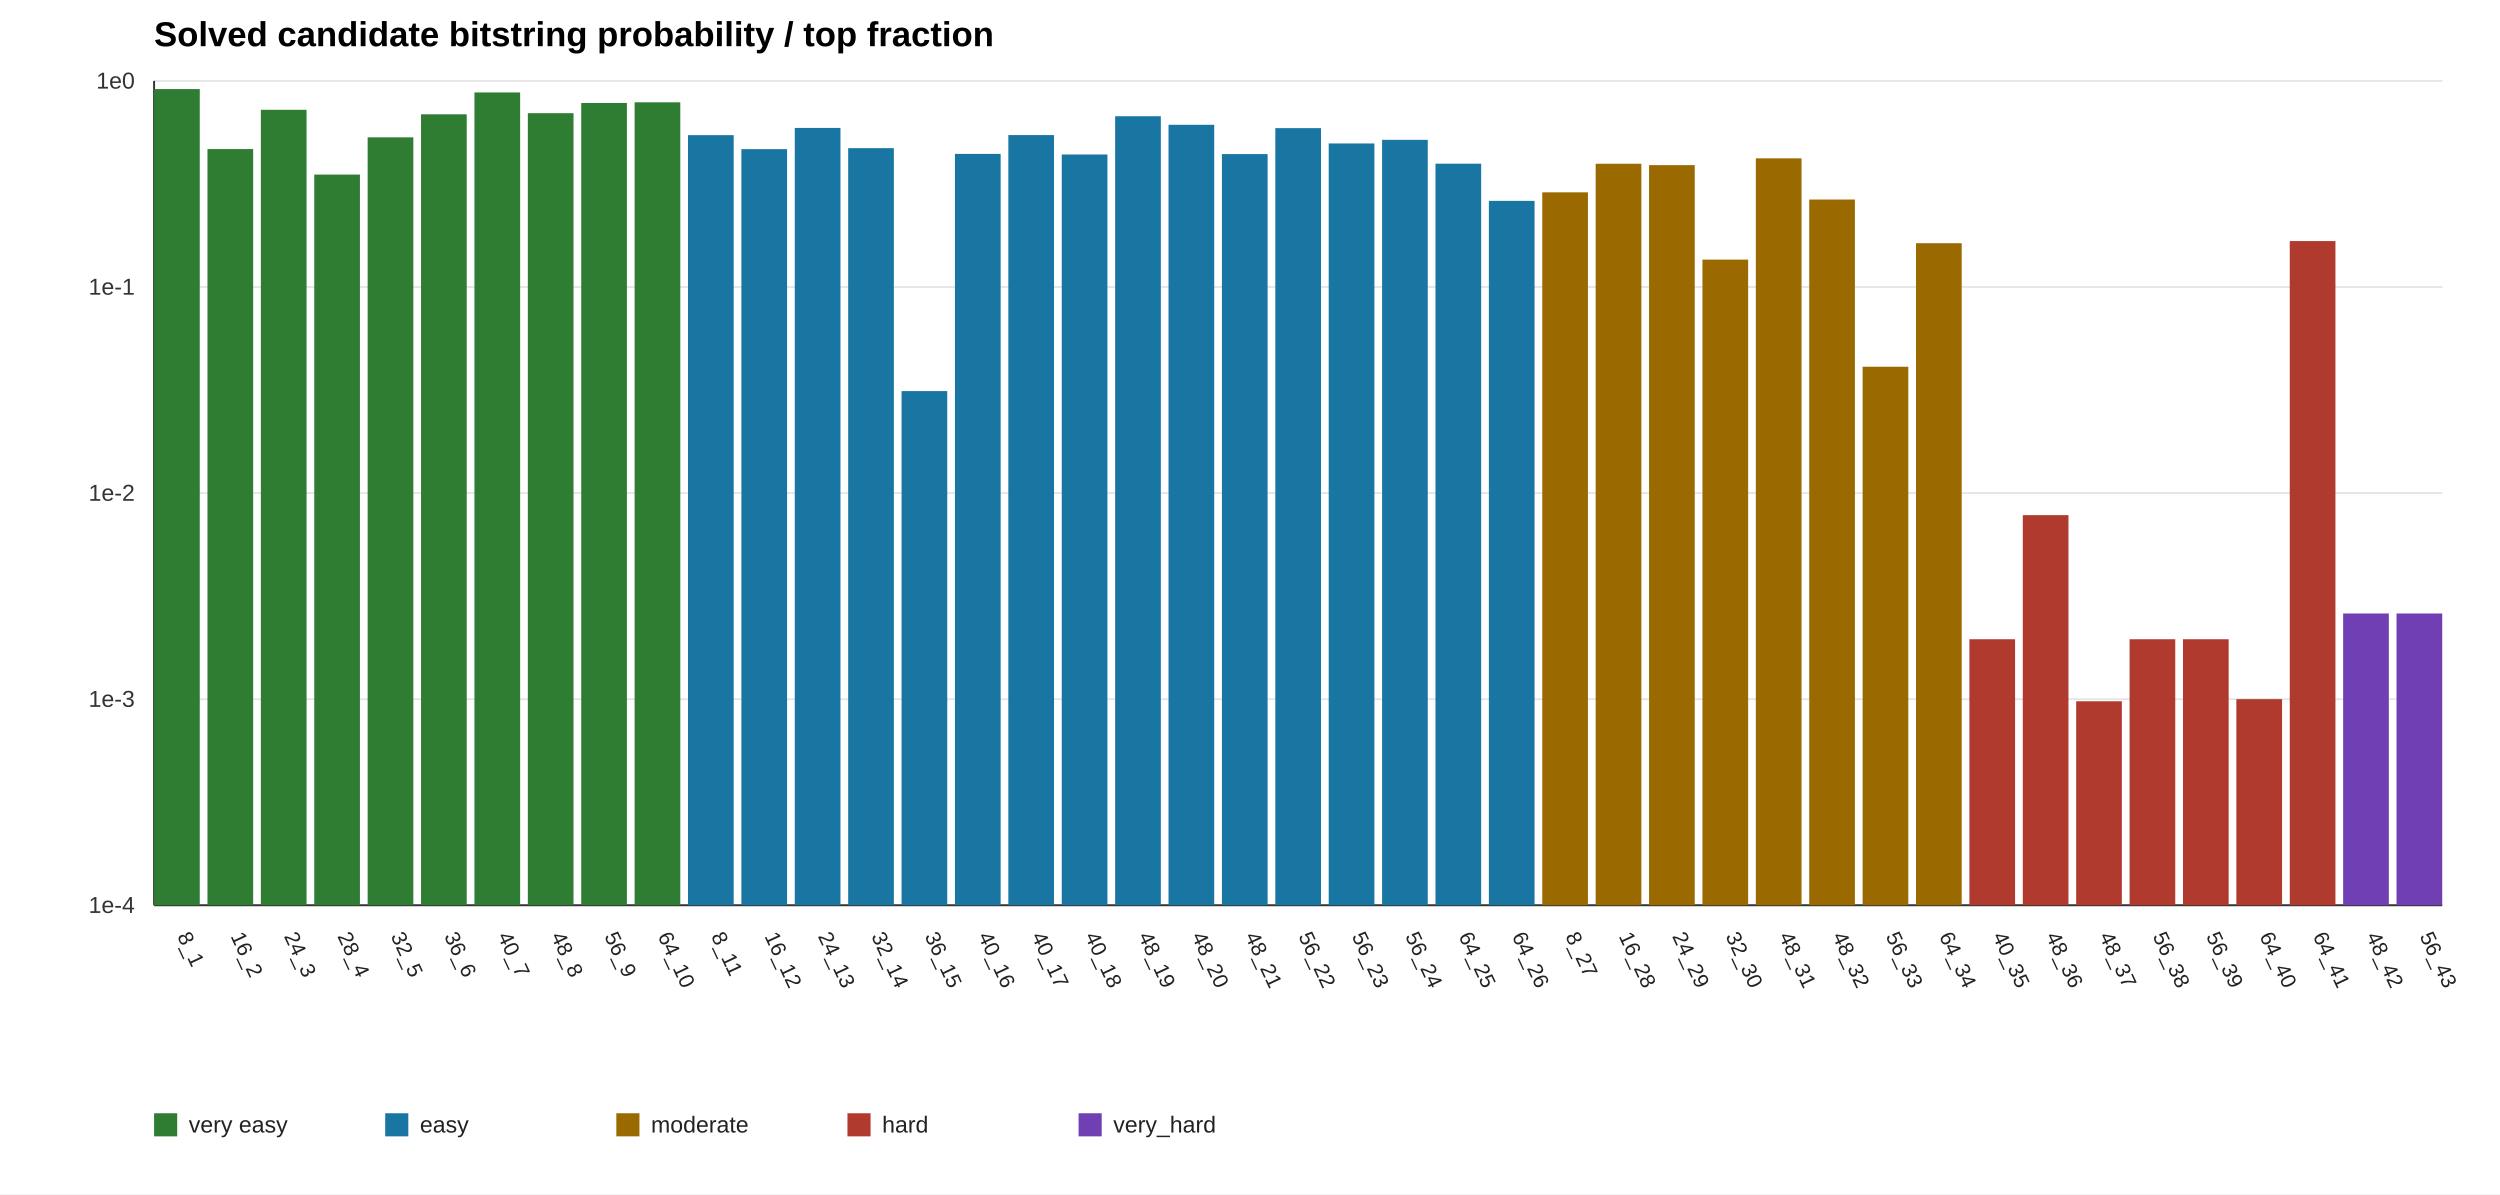
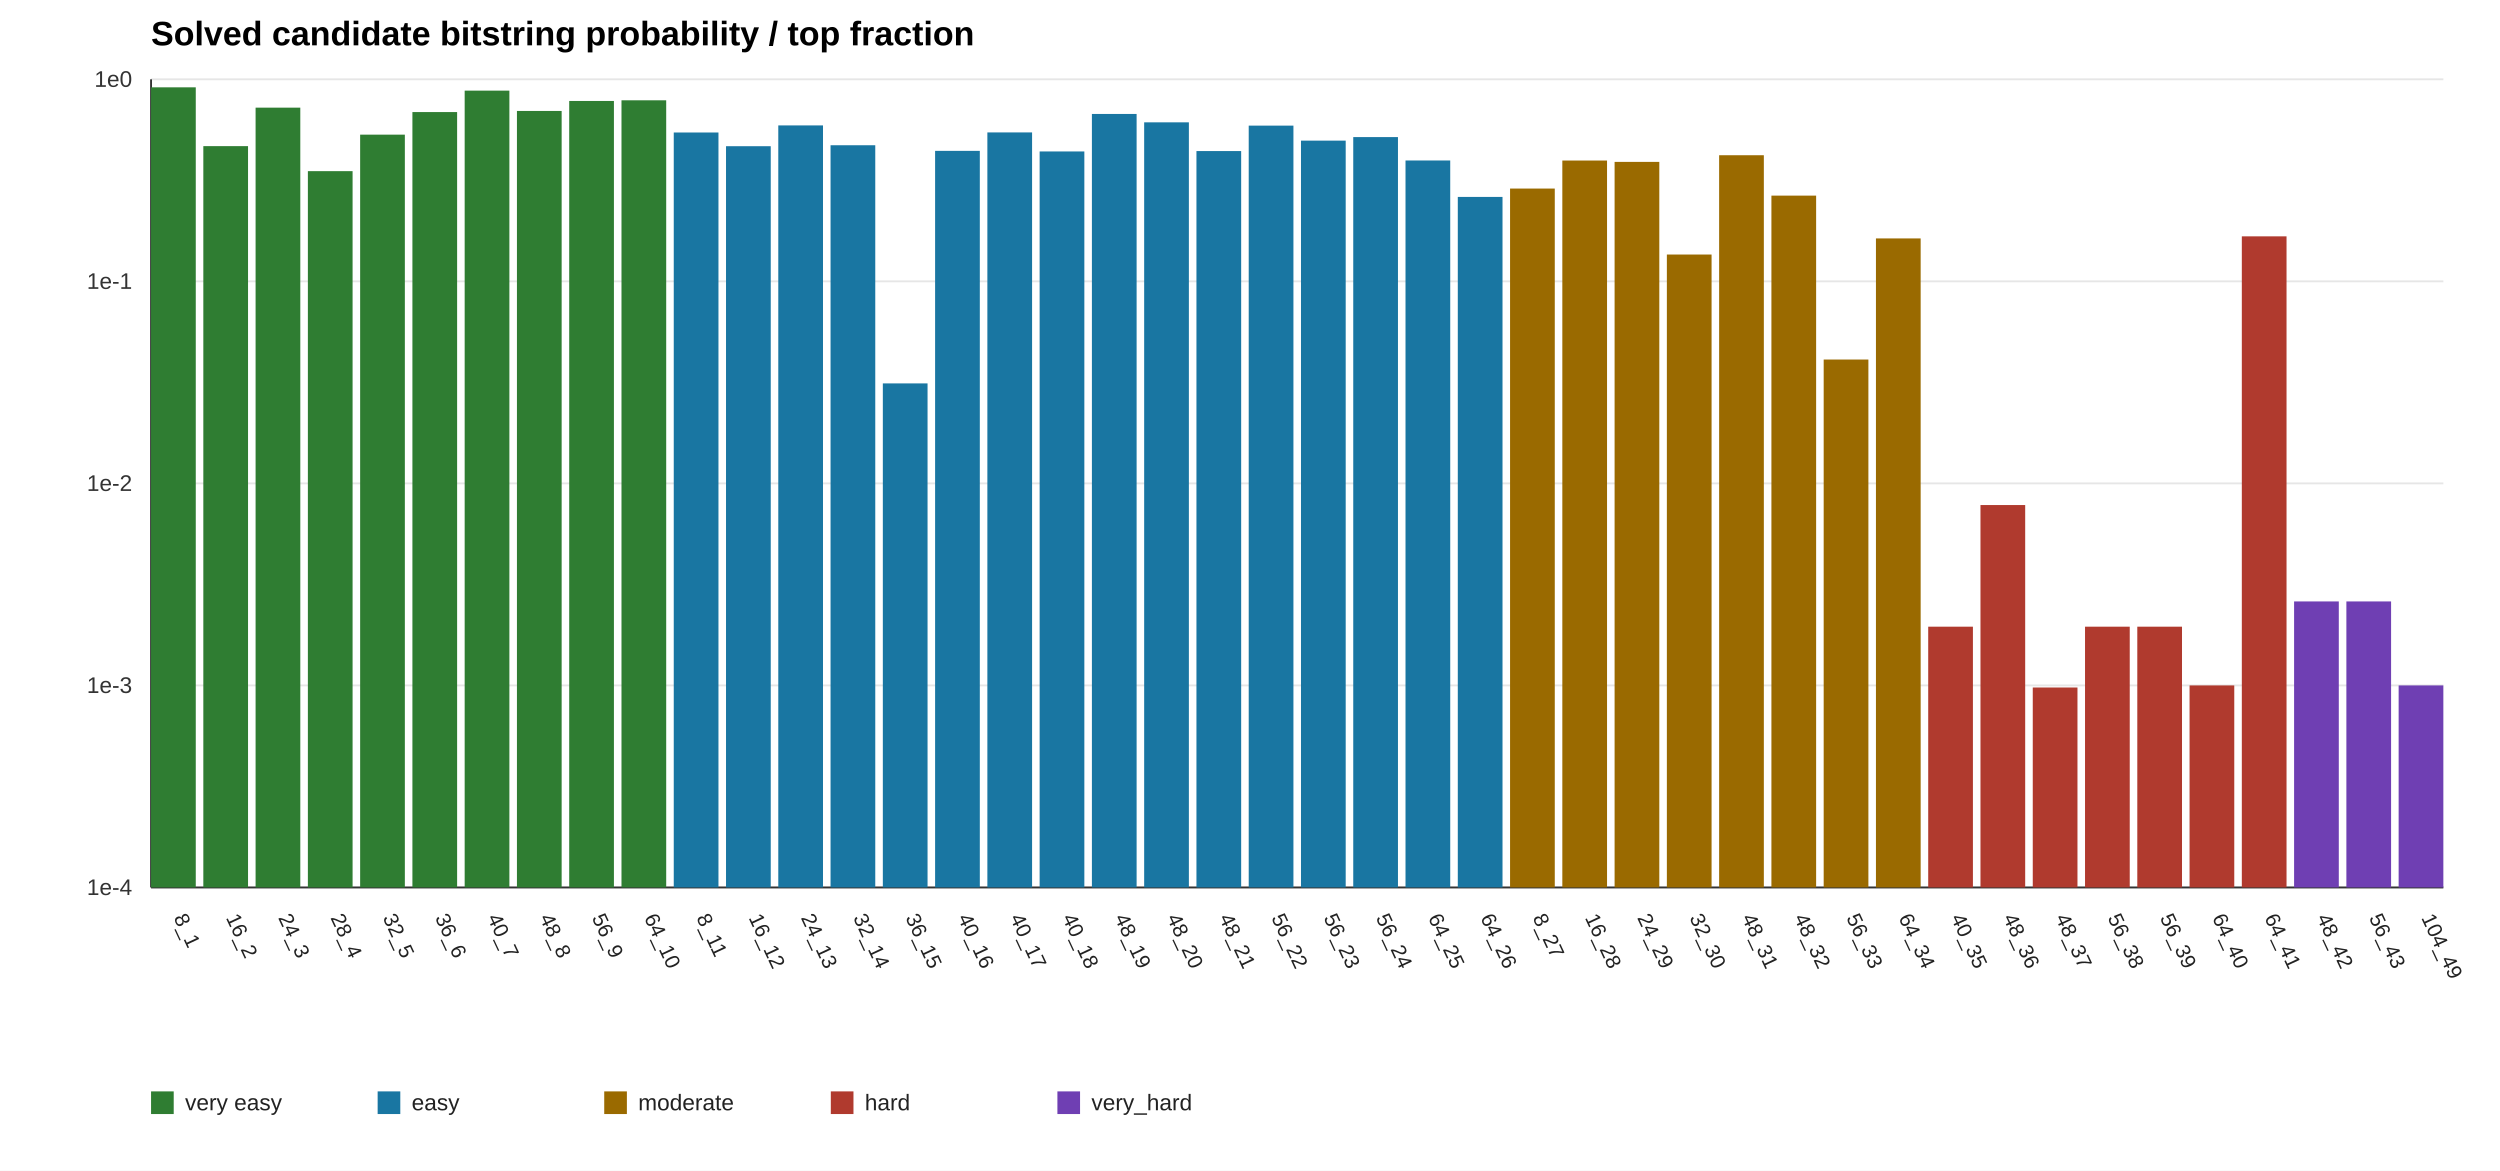
- <svg xmlns="http://www.w3.org/2000/svg" width="1298" height="620" viewBox="0 0 1298 620" role="img" aria-labelledby="title desc">
+ <svg xmlns="http://www.w3.org/2000/svg" width="1324" height="620" viewBox="0 0 1324 620" role="img" aria-labelledby="title desc">
  <rect width="100%" height="100%" fill="#ffffff" />
  <text x="80" y="24" font-family="Arial, sans-serif" font-size="18" font-weight="700">Solved candidate bitstring probability / top fraction</text>
-   <line x1="80" x2="1268" y1="470.00" y2="470.00" stroke="#e6e6e6" />
+   <line x1="80" x2="1294" y1="470.00" y2="470.00" stroke="#e6e6e6" />
  <text x="70" y="474.00" text-anchor="end" font-family="Arial, sans-serif" font-size="12" fill="#333">1e-4</text>
-   <line x1="80" x2="1268" y1="363.00" y2="363.00" stroke="#e6e6e6" />
+   <line x1="80" x2="1294" y1="363.00" y2="363.00" stroke="#e6e6e6" />
  <text x="70" y="367.00" text-anchor="end" font-family="Arial, sans-serif" font-size="12" fill="#333">1e-3</text>
-   <line x1="80" x2="1268" y1="256.00" y2="256.00" stroke="#e6e6e6" />
+   <line x1="80" x2="1294" y1="256.00" y2="256.00" stroke="#e6e6e6" />
  <text x="70" y="260.00" text-anchor="end" font-family="Arial, sans-serif" font-size="12" fill="#333">1e-2</text>
-   <line x1="80" x2="1268" y1="149.00" y2="149.00" stroke="#e6e6e6" />
+   <line x1="80" x2="1294" y1="149.00" y2="149.00" stroke="#e6e6e6" />
  <text x="70" y="153.00" text-anchor="end" font-family="Arial, sans-serif" font-size="12" fill="#333">1e-1</text>
-   <line x1="80" x2="1268" y1="42.00" y2="42.00" stroke="#e6e6e6" />
+   <line x1="80" x2="1294" y1="42.00" y2="42.00" stroke="#e6e6e6" />
  <text x="70" y="46.00" text-anchor="end" font-family="Arial, sans-serif" font-size="12" fill="#333">1e0</text>
  <line x1="80" x2="80" y1="42" y2="470" stroke="#333" />
-   <line x1="80" x2="1268" y1="470" y2="470" stroke="#333" />
-   <g>
-     <rect x="80.00" y="46.25" width="23.72" height="423.75" fill="#2f7d32" />
-     <text x="91.86" y="486" transform="rotate(65 91.86 486)" font-family="Arial, sans-serif" font-size="11" fill="#222">8_1</text>
-   </g>
-   <g>
-     <rect x="107.72" y="77.39" width="23.72" height="392.61" fill="#2f7d32" />
-     <text x="119.58" y="486" transform="rotate(65 119.58 486)" font-family="Arial, sans-serif" font-size="11" fill="#222">16_2</text>
-   </g>
-   <g>
-     <rect x="135.44" y="57.01" width="23.72" height="412.99" fill="#2f7d32" />
-     <text x="147.30" y="486" transform="rotate(65 147.30 486)" font-family="Arial, sans-serif" font-size="11" fill="#222">24_3</text>
-   </g>
-   <g>
-     <rect x="163.16" y="90.64" width="23.72" height="379.36" fill="#2f7d32" />
-     <text x="175.02" y="486" transform="rotate(65 175.02 486)" font-family="Arial, sans-serif" font-size="11" fill="#222">28_4</text>
-   </g>
-   <g>
-     <rect x="190.88" y="71.31" width="23.72" height="398.69" fill="#2f7d32" />
-     <text x="202.74" y="486" transform="rotate(65 202.74 486)" font-family="Arial, sans-serif" font-size="11" fill="#222">32_5</text>
-   </g>
-   <g>
-     <rect x="218.60" y="59.35" width="23.72" height="410.65" fill="#2f7d32" />
-     <text x="230.47" y="486" transform="rotate(65 230.47 486)" font-family="Arial, sans-serif" font-size="11" fill="#222">36_6</text>
-   </g>
-   <g>
-     <rect x="246.33" y="48.00" width="23.72" height="422.00" fill="#2f7d32" />
-     <text x="258.19" y="486" transform="rotate(65 258.19 486)" font-family="Arial, sans-serif" font-size="11" fill="#222">40_7</text>
-   </g>
-   <g>
-     <rect x="274.05" y="58.76" width="23.72" height="411.24" fill="#2f7d32" />
-     <text x="285.91" y="486" transform="rotate(65 285.91 486)" font-family="Arial, sans-serif" font-size="11" fill="#222">48_8</text>
-   </g>
-   <g>
-     <rect x="301.77" y="53.47" width="23.72" height="416.53" fill="#2f7d32" />
-     <text x="313.63" y="486" transform="rotate(65 313.63 486)" font-family="Arial, sans-serif" font-size="11" fill="#222">56_9</text>
-   </g>
-   <g>
-     <rect x="329.49" y="53.12" width="23.72" height="416.88" fill="#2f7d32" />
-     <text x="341.35" y="486" transform="rotate(65 341.35 486)" font-family="Arial, sans-serif" font-size="11" fill="#222">64_10</text>
-   </g>
-   <g>
-     <rect x="357.21" y="70.17" width="23.72" height="399.83" fill="#1976a2" />
-     <text x="369.07" y="486" transform="rotate(65 369.07 486)" font-family="Arial, sans-serif" font-size="11" fill="#222">8_11</text>
-   </g>
-   <g>
-     <rect x="384.93" y="77.43" width="23.72" height="392.57" fill="#1976a2" />
-     <text x="396.79" y="486" transform="rotate(65 396.79 486)" font-family="Arial, sans-serif" font-size="11" fill="#222">16_12</text>
-   </g>
-   <g>
-     <rect x="412.65" y="66.42" width="23.72" height="403.58" fill="#1976a2" />
-     <text x="424.51" y="486" transform="rotate(65 424.51 486)" font-family="Arial, sans-serif" font-size="11" fill="#222">24_13</text>
-   </g>
-   <g>
-     <rect x="440.37" y="76.92" width="23.72" height="393.08" fill="#1976a2" />
-     <text x="452.23" y="486" transform="rotate(65 452.23 486)" font-family="Arial, sans-serif" font-size="11" fill="#222">32_14</text>
-   </g>
-   <g>
-     <rect x="468.09" y="203.05" width="23.72" height="266.95" fill="#1976a2" />
-     <text x="479.95" y="486" transform="rotate(65 479.95 486)" font-family="Arial, sans-serif" font-size="11" fill="#222">36_15</text>
-   </g>
-   <g>
-     <rect x="495.81" y="79.90" width="23.72" height="390.10" fill="#1976a2" />
-     <text x="507.67" y="486" transform="rotate(65 507.67 486)" font-family="Arial, sans-serif" font-size="11" fill="#222">40_16</text>
-   </g>
-   <g>
-     <rect x="523.53" y="70.13" width="23.72" height="399.87" fill="#1976a2" />
-     <text x="535.40" y="486" transform="rotate(65 535.40 486)" font-family="Arial, sans-serif" font-size="11" fill="#222">40_17</text>
-   </g>
-   <g>
-     <rect x="551.26" y="80.21" width="23.72" height="389.79" fill="#1976a2" />
-     <text x="563.12" y="486" transform="rotate(65 563.12 486)" font-family="Arial, sans-serif" font-size="11" fill="#222">40_18</text>
-   </g>
-   <g>
-     <rect x="578.98" y="60.35" width="23.72" height="409.65" fill="#1976a2" />
-     <text x="590.84" y="486" transform="rotate(65 590.84 486)" font-family="Arial, sans-serif" font-size="11" fill="#222">48_19</text>
-   </g>
-   <g>
-     <rect x="606.70" y="64.79" width="23.72" height="405.21" fill="#1976a2" />
-     <text x="618.56" y="486" transform="rotate(65 618.56 486)" font-family="Arial, sans-serif" font-size="11" fill="#222">48_20</text>
-   </g>
-   <g>
-     <rect x="634.42" y="80.00" width="23.72" height="390.00" fill="#1976a2" />
-     <text x="646.28" y="486" transform="rotate(65 646.28 486)" font-family="Arial, sans-serif" font-size="11" fill="#222">48_21</text>
-   </g>
-   <g>
-     <rect x="662.14" y="66.53" width="23.72" height="403.47" fill="#1976a2" />
-     <text x="674.00" y="486" transform="rotate(65 674.00 486)" font-family="Arial, sans-serif" font-size="11" fill="#222">56_22</text>
-   </g>
-   <g>
-     <rect x="689.86" y="74.48" width="23.72" height="395.52" fill="#1976a2" />
-     <text x="701.72" y="486" transform="rotate(65 701.72 486)" font-family="Arial, sans-serif" font-size="11" fill="#222">56_23</text>
-   </g>
-   <g>
-     <rect x="717.58" y="72.60" width="23.72" height="397.40" fill="#1976a2" />
-     <text x="729.44" y="486" transform="rotate(65 729.44 486)" font-family="Arial, sans-serif" font-size="11" fill="#222">56_24</text>
-   </g>
-   <g>
-     <rect x="745.30" y="84.99" width="23.72" height="385.01" fill="#1976a2" />
-     <text x="757.16" y="486" transform="rotate(65 757.16 486)" font-family="Arial, sans-serif" font-size="11" fill="#222">64_25</text>
-   </g>
-   <g>
-     <rect x="773.02" y="104.29" width="23.72" height="365.71" fill="#1976a2" />
-     <text x="784.88" y="486" transform="rotate(65 784.88 486)" font-family="Arial, sans-serif" font-size="11" fill="#222">64_26</text>
-   </g>
-   <g>
-     <rect x="800.74" y="99.86" width="23.72" height="370.14" fill="#9a6a00" />
-     <text x="812.60" y="486" transform="rotate(65 812.60 486)" font-family="Arial, sans-serif" font-size="11" fill="#222">8_27</text>
-   </g>
-   <g>
-     <rect x="828.47" y="85.02" width="23.72" height="384.98" fill="#9a6a00" />
-     <text x="840.33" y="486" transform="rotate(65 840.33 486)" font-family="Arial, sans-serif" font-size="11" fill="#222">16_28</text>
-   </g>
-   <g>
-     <rect x="856.19" y="85.74" width="23.72" height="384.26" fill="#9a6a00" />
-     <text x="868.05" y="486" transform="rotate(65 868.05 486)" font-family="Arial, sans-serif" font-size="11" fill="#222">24_29</text>
-   </g>
-   <g>
-     <rect x="883.91" y="134.80" width="23.72" height="335.20" fill="#9a6a00" />
-     <text x="895.77" y="486" transform="rotate(65 895.77 486)" font-family="Arial, sans-serif" font-size="11" fill="#222">32_30</text>
-   </g>
-   <g>
-     <rect x="911.63" y="82.21" width="23.72" height="387.79" fill="#9a6a00" />
-     <text x="923.49" y="486" transform="rotate(65 923.49 486)" font-family="Arial, sans-serif" font-size="11" fill="#222">48_31</text>
-   </g>
-   <g>
-     <rect x="939.35" y="103.60" width="23.72" height="366.40" fill="#9a6a00" />
-     <text x="951.21" y="486" transform="rotate(65 951.21 486)" font-family="Arial, sans-serif" font-size="11" fill="#222">48_32</text>
-   </g>
-   <g>
-     <rect x="967.07" y="190.41" width="23.72" height="279.59" fill="#9a6a00" />
-     <text x="978.93" y="486" transform="rotate(65 978.93 486)" font-family="Arial, sans-serif" font-size="11" fill="#222">56_33</text>
-   </g>
-   <g>
-     <rect x="994.79" y="126.27" width="23.72" height="343.73" fill="#9a6a00" />
-     <text x="1006.65" y="486" transform="rotate(65 1006.65 486)" font-family="Arial, sans-serif" font-size="11" fill="#222">64_34</text>
-   </g>
-   <g>
-     <rect x="1022.51" y="331.89" width="23.72" height="138.11" fill="#b03a2e" />
-     <text x="1034.37" y="486" transform="rotate(65 1034.37 486)" font-family="Arial, sans-serif" font-size="11" fill="#222">40_35</text>
-   </g>
-   <g>
-     <rect x="1050.23" y="267.47" width="23.72" height="202.53" fill="#b03a2e" />
-     <text x="1062.09" y="486" transform="rotate(65 1062.09 486)" font-family="Arial, sans-serif" font-size="11" fill="#222">48_36</text>
-   </g>
-   <g>
-     <rect x="1077.95" y="364.10" width="23.72" height="105.90" fill="#b03a2e" />
-     <text x="1089.81" y="486" transform="rotate(65 1089.81 486)" font-family="Arial, sans-serif" font-size="11" fill="#222">48_37</text>
-   </g>
-   <g>
-     <rect x="1105.67" y="331.89" width="23.72" height="138.11" fill="#b03a2e" />
-     <text x="1117.53" y="486" transform="rotate(65 1117.53 486)" font-family="Arial, sans-serif" font-size="11" fill="#222">56_38</text>
-   </g>
-   <g>
-     <rect x="1133.40" y="331.89" width="23.72" height="138.11" fill="#b03a2e" />
-     <text x="1145.26" y="486" transform="rotate(65 1145.26 486)" font-family="Arial, sans-serif" font-size="11" fill="#222">56_39</text>
-   </g>
-   <g>
-     <rect x="1161.12" y="363.00" width="23.72" height="107.00" fill="#b03a2e" />
-     <text x="1172.98" y="486" transform="rotate(65 1172.98 486)" font-family="Arial, sans-serif" font-size="11" fill="#222">64_40</text>
-   </g>
-   <g>
-     <rect x="1188.84" y="125.17" width="23.72" height="344.83" fill="#b03a2e" />
-     <text x="1200.70" y="486" transform="rotate(65 1200.70 486)" font-family="Arial, sans-serif" font-size="11" fill="#222">64_41</text>
-   </g>
-   <g>
-     <rect x="1216.56" y="318.52" width="23.72" height="151.48" fill="#6f3fb3" />
-     <text x="1228.42" y="486" transform="rotate(65 1228.42 486)" font-family="Arial, sans-serif" font-size="11" fill="#222">48_42</text>
-   </g>
-   <g>
-     <rect x="1244.28" y="318.52" width="23.72" height="151.48" fill="#6f3fb3" />
-     <text x="1256.14" y="486" transform="rotate(65 1256.14 486)" font-family="Arial, sans-serif" font-size="11" fill="#222">56_43</text>
+   <line x1="80" x2="1294" y1="470" y2="470" stroke="#333" />
+   <g>
+     <rect x="80.00" y="46.25" width="23.68" height="423.75" fill="#2f7d32" />
+     <text x="91.84" y="486" transform="rotate(65 91.84 486)" font-family="Arial, sans-serif" font-size="11" fill="#222">8_1</text>
+   </g>
+   <g>
+     <rect x="107.68" y="77.39" width="23.68" height="392.61" fill="#2f7d32" />
+     <text x="119.52" y="486" transform="rotate(65 119.52 486)" font-family="Arial, sans-serif" font-size="11" fill="#222">16_2</text>
+   </g>
+   <g>
+     <rect x="135.36" y="57.01" width="23.68" height="412.99" fill="#2f7d32" />
+     <text x="147.20" y="486" transform="rotate(65 147.20 486)" font-family="Arial, sans-serif" font-size="11" fill="#222">24_3</text>
+   </g>
+   <g>
+     <rect x="163.05" y="90.64" width="23.68" height="379.36" fill="#2f7d32" />
+     <text x="174.89" y="486" transform="rotate(65 174.89 486)" font-family="Arial, sans-serif" font-size="11" fill="#222">28_4</text>
+   </g>
+   <g>
+     <rect x="190.73" y="71.31" width="23.68" height="398.69" fill="#2f7d32" />
+     <text x="202.57" y="486" transform="rotate(65 202.57 486)" font-family="Arial, sans-serif" font-size="11" fill="#222">32_5</text>
+   </g>
+   <g>
+     <rect x="218.41" y="59.35" width="23.68" height="410.65" fill="#2f7d32" />
+     <text x="230.25" y="486" transform="rotate(65 230.25 486)" font-family="Arial, sans-serif" font-size="11" fill="#222">36_6</text>
+   </g>
+   <g>
+     <rect x="246.09" y="48.00" width="23.68" height="422.00" fill="#2f7d32" />
+     <text x="257.93" y="486" transform="rotate(65 257.93 486)" font-family="Arial, sans-serif" font-size="11" fill="#222">40_7</text>
+   </g>
+   <g>
+     <rect x="273.77" y="58.76" width="23.68" height="411.24" fill="#2f7d32" />
+     <text x="285.61" y="486" transform="rotate(65 285.61 486)" font-family="Arial, sans-serif" font-size="11" fill="#222">48_8</text>
+   </g>
+   <g>
+     <rect x="301.45" y="53.47" width="23.68" height="416.53" fill="#2f7d32" />
+     <text x="313.30" y="486" transform="rotate(65 313.30 486)" font-family="Arial, sans-serif" font-size="11" fill="#222">56_9</text>
+   </g>
+   <g>
+     <rect x="329.14" y="53.12" width="23.68" height="416.88" fill="#2f7d32" />
+     <text x="340.98" y="486" transform="rotate(65 340.98 486)" font-family="Arial, sans-serif" font-size="11" fill="#222">64_10</text>
+   </g>
+   <g>
+     <rect x="356.82" y="70.17" width="23.68" height="399.83" fill="#1976a2" />
+     <text x="368.66" y="486" transform="rotate(65 368.66 486)" font-family="Arial, sans-serif" font-size="11" fill="#222">8_11</text>
+   </g>
+   <g>
+     <rect x="384.50" y="77.43" width="23.68" height="392.57" fill="#1976a2" />
+     <text x="396.34" y="486" transform="rotate(65 396.34 486)" font-family="Arial, sans-serif" font-size="11" fill="#222">16_12</text>
+   </g>
+   <g>
+     <rect x="412.18" y="66.42" width="23.68" height="403.58" fill="#1976a2" />
+     <text x="424.02" y="486" transform="rotate(65 424.02 486)" font-family="Arial, sans-serif" font-size="11" fill="#222">24_13</text>
+   </g>
+   <g>
+     <rect x="439.86" y="76.92" width="23.68" height="393.08" fill="#1976a2" />
+     <text x="451.70" y="486" transform="rotate(65 451.70 486)" font-family="Arial, sans-serif" font-size="11" fill="#222">32_14</text>
+   </g>
+   <g>
+     <rect x="467.55" y="203.05" width="23.68" height="266.95" fill="#1976a2" />
+     <text x="479.39" y="486" transform="rotate(65 479.39 486)" font-family="Arial, sans-serif" font-size="11" fill="#222">36_15</text>
+   </g>
+   <g>
+     <rect x="495.23" y="79.90" width="23.68" height="390.10" fill="#1976a2" />
+     <text x="507.07" y="486" transform="rotate(65 507.07 486)" font-family="Arial, sans-serif" font-size="11" fill="#222">40_16</text>
+   </g>
+   <g>
+     <rect x="522.91" y="70.13" width="23.68" height="399.87" fill="#1976a2" />
+     <text x="534.75" y="486" transform="rotate(65 534.75 486)" font-family="Arial, sans-serif" font-size="11" fill="#222">40_17</text>
+   </g>
+   <g>
+     <rect x="550.59" y="80.21" width="23.68" height="389.79" fill="#1976a2" />
+     <text x="562.43" y="486" transform="rotate(65 562.43 486)" font-family="Arial, sans-serif" font-size="11" fill="#222">40_18</text>
+   </g>
+   <g>
+     <rect x="578.27" y="60.35" width="23.68" height="409.65" fill="#1976a2" />
+     <text x="590.11" y="486" transform="rotate(65 590.11 486)" font-family="Arial, sans-serif" font-size="11" fill="#222">48_19</text>
+   </g>
+   <g>
+     <rect x="605.95" y="64.79" width="23.68" height="405.21" fill="#1976a2" />
+     <text x="617.80" y="486" transform="rotate(65 617.80 486)" font-family="Arial, sans-serif" font-size="11" fill="#222">48_20</text>
+   </g>
+   <g>
+     <rect x="633.64" y="80.00" width="23.68" height="390.00" fill="#1976a2" />
+     <text x="645.48" y="486" transform="rotate(65 645.48 486)" font-family="Arial, sans-serif" font-size="11" fill="#222">48_21</text>
+   </g>
+   <g>
+     <rect x="661.32" y="66.53" width="23.68" height="403.47" fill="#1976a2" />
+     <text x="673.16" y="486" transform="rotate(65 673.16 486)" font-family="Arial, sans-serif" font-size="11" fill="#222">56_22</text>
+   </g>
+   <g>
+     <rect x="689.00" y="74.48" width="23.68" height="395.52" fill="#1976a2" />
+     <text x="700.84" y="486" transform="rotate(65 700.84 486)" font-family="Arial, sans-serif" font-size="11" fill="#222">56_23</text>
+   </g>
+   <g>
+     <rect x="716.68" y="72.60" width="23.68" height="397.40" fill="#1976a2" />
+     <text x="728.52" y="486" transform="rotate(65 728.52 486)" font-family="Arial, sans-serif" font-size="11" fill="#222">56_24</text>
+   </g>
+   <g>
+     <rect x="744.36" y="84.99" width="23.68" height="385.01" fill="#1976a2" />
+     <text x="756.20" y="486" transform="rotate(65 756.20 486)" font-family="Arial, sans-serif" font-size="11" fill="#222">64_25</text>
+   </g>
+   <g>
+     <rect x="772.05" y="104.29" width="23.68" height="365.71" fill="#1976a2" />
+     <text x="783.89" y="486" transform="rotate(65 783.89 486)" font-family="Arial, sans-serif" font-size="11" fill="#222">64_26</text>
+   </g>
+   <g>
+     <rect x="799.73" y="99.86" width="23.68" height="370.14" fill="#9a6a00" />
+     <text x="811.57" y="486" transform="rotate(65 811.57 486)" font-family="Arial, sans-serif" font-size="11" fill="#222">8_27</text>
+   </g>
+   <g>
+     <rect x="827.41" y="85.02" width="23.68" height="384.98" fill="#9a6a00" />
+     <text x="839.25" y="486" transform="rotate(65 839.25 486)" font-family="Arial, sans-serif" font-size="11" fill="#222">16_28</text>
+   </g>
+   <g>
+     <rect x="855.09" y="85.74" width="23.68" height="384.26" fill="#9a6a00" />
+     <text x="866.93" y="486" transform="rotate(65 866.93 486)" font-family="Arial, sans-serif" font-size="11" fill="#222">24_29</text>
+   </g>
+   <g>
+     <rect x="882.77" y="134.80" width="23.68" height="335.20" fill="#9a6a00" />
+     <text x="894.61" y="486" transform="rotate(65 894.61 486)" font-family="Arial, sans-serif" font-size="11" fill="#222">32_30</text>
+   </g>
+   <g>
+     <rect x="910.45" y="82.21" width="23.68" height="387.79" fill="#9a6a00" />
+     <text x="922.30" y="486" transform="rotate(65 922.30 486)" font-family="Arial, sans-serif" font-size="11" fill="#222">48_31</text>
+   </g>
+   <g>
+     <rect x="938.14" y="103.60" width="23.68" height="366.40" fill="#9a6a00" />
+     <text x="949.98" y="486" transform="rotate(65 949.98 486)" font-family="Arial, sans-serif" font-size="11" fill="#222">48_32</text>
+   </g>
+   <g>
+     <rect x="965.82" y="190.41" width="23.68" height="279.59" fill="#9a6a00" />
+     <text x="977.66" y="486" transform="rotate(65 977.66 486)" font-family="Arial, sans-serif" font-size="11" fill="#222">56_33</text>
+   </g>
+   <g>
+     <rect x="993.50" y="126.27" width="23.68" height="343.73" fill="#9a6a00" />
+     <text x="1005.34" y="486" transform="rotate(65 1005.34 486)" font-family="Arial, sans-serif" font-size="11" fill="#222">64_34</text>
+   </g>
+   <g>
+     <rect x="1021.18" y="331.89" width="23.68" height="138.11" fill="#b03a2e" />
+     <text x="1033.02" y="486" transform="rotate(65 1033.02 486)" font-family="Arial, sans-serif" font-size="11" fill="#222">40_35</text>
+   </g>
+   <g>
+     <rect x="1048.86" y="267.47" width="23.68" height="202.53" fill="#b03a2e" />
+     <text x="1060.70" y="486" transform="rotate(65 1060.70 486)" font-family="Arial, sans-serif" font-size="11" fill="#222">48_36</text>
+   </g>
+   <g>
+     <rect x="1076.55" y="364.10" width="23.68" height="105.90" fill="#b03a2e" />
+     <text x="1088.39" y="486" transform="rotate(65 1088.39 486)" font-family="Arial, sans-serif" font-size="11" fill="#222">48_37</text>
+   </g>
+   <g>
+     <rect x="1104.23" y="331.89" width="23.68" height="138.11" fill="#b03a2e" />
+     <text x="1116.07" y="486" transform="rotate(65 1116.07 486)" font-family="Arial, sans-serif" font-size="11" fill="#222">56_38</text>
+   </g>
+   <g>
+     <rect x="1131.91" y="331.89" width="23.68" height="138.11" fill="#b03a2e" />
+     <text x="1143.75" y="486" transform="rotate(65 1143.75 486)" font-family="Arial, sans-serif" font-size="11" fill="#222">56_39</text>
+   </g>
+   <g>
+     <rect x="1159.59" y="363.00" width="23.68" height="107.00" fill="#b03a2e" />
+     <text x="1171.43" y="486" transform="rotate(65 1171.43 486)" font-family="Arial, sans-serif" font-size="11" fill="#222">64_40</text>
+   </g>
+   <g>
+     <rect x="1187.27" y="125.17" width="23.68" height="344.83" fill="#b03a2e" />
+     <text x="1199.11" y="486" transform="rotate(65 1199.11 486)" font-family="Arial, sans-serif" font-size="11" fill="#222">64_41</text>
+   </g>
+   <g>
+     <rect x="1214.95" y="318.52" width="23.68" height="151.48" fill="#6f3fb3" />
+     <text x="1226.80" y="486" transform="rotate(65 1226.80 486)" font-family="Arial, sans-serif" font-size="11" fill="#222">48_42</text>
+   </g>
+   <g>
+     <rect x="1242.64" y="318.52" width="23.68" height="151.48" fill="#6f3fb3" />
+     <text x="1254.48" y="486" transform="rotate(65 1254.48 486)" font-family="Arial, sans-serif" font-size="11" fill="#222">56_43</text>
+   </g>
+   <g>
+     <rect x="1270.32" y="363.00" width="23.68" height="107.00" fill="#6f3fb3" />
+     <text x="1282.16" y="486" transform="rotate(65 1282.16 486)" font-family="Arial, sans-serif" font-size="11" fill="#222">104_49</text>
  </g>
  <rect x="80" y="578" width="12" height="12" fill="#2f7d32" />
  <text x="98" y="588" font-family="Arial, sans-serif" font-size="12" fill="#222">very easy</text>
  <rect x="200" y="578" width="12" height="12" fill="#1976a2" />
  <text x="218" y="588" font-family="Arial, sans-serif" font-size="12" fill="#222">easy</text>
  <rect x="320" y="578" width="12" height="12" fill="#9a6a00" />
  <text x="338" y="588" font-family="Arial, sans-serif" font-size="12" fill="#222">moderate</text>
  <rect x="440" y="578" width="12" height="12" fill="#b03a2e" />
  <text x="458" y="588" font-family="Arial, sans-serif" font-size="12" fill="#222">hard</text>
  <rect x="560" y="578" width="12" height="12" fill="#6f3fb3" />
  <text x="578" y="588" font-family="Arial, sans-serif" font-size="12" fill="#222">very_hard</text>
</svg>
